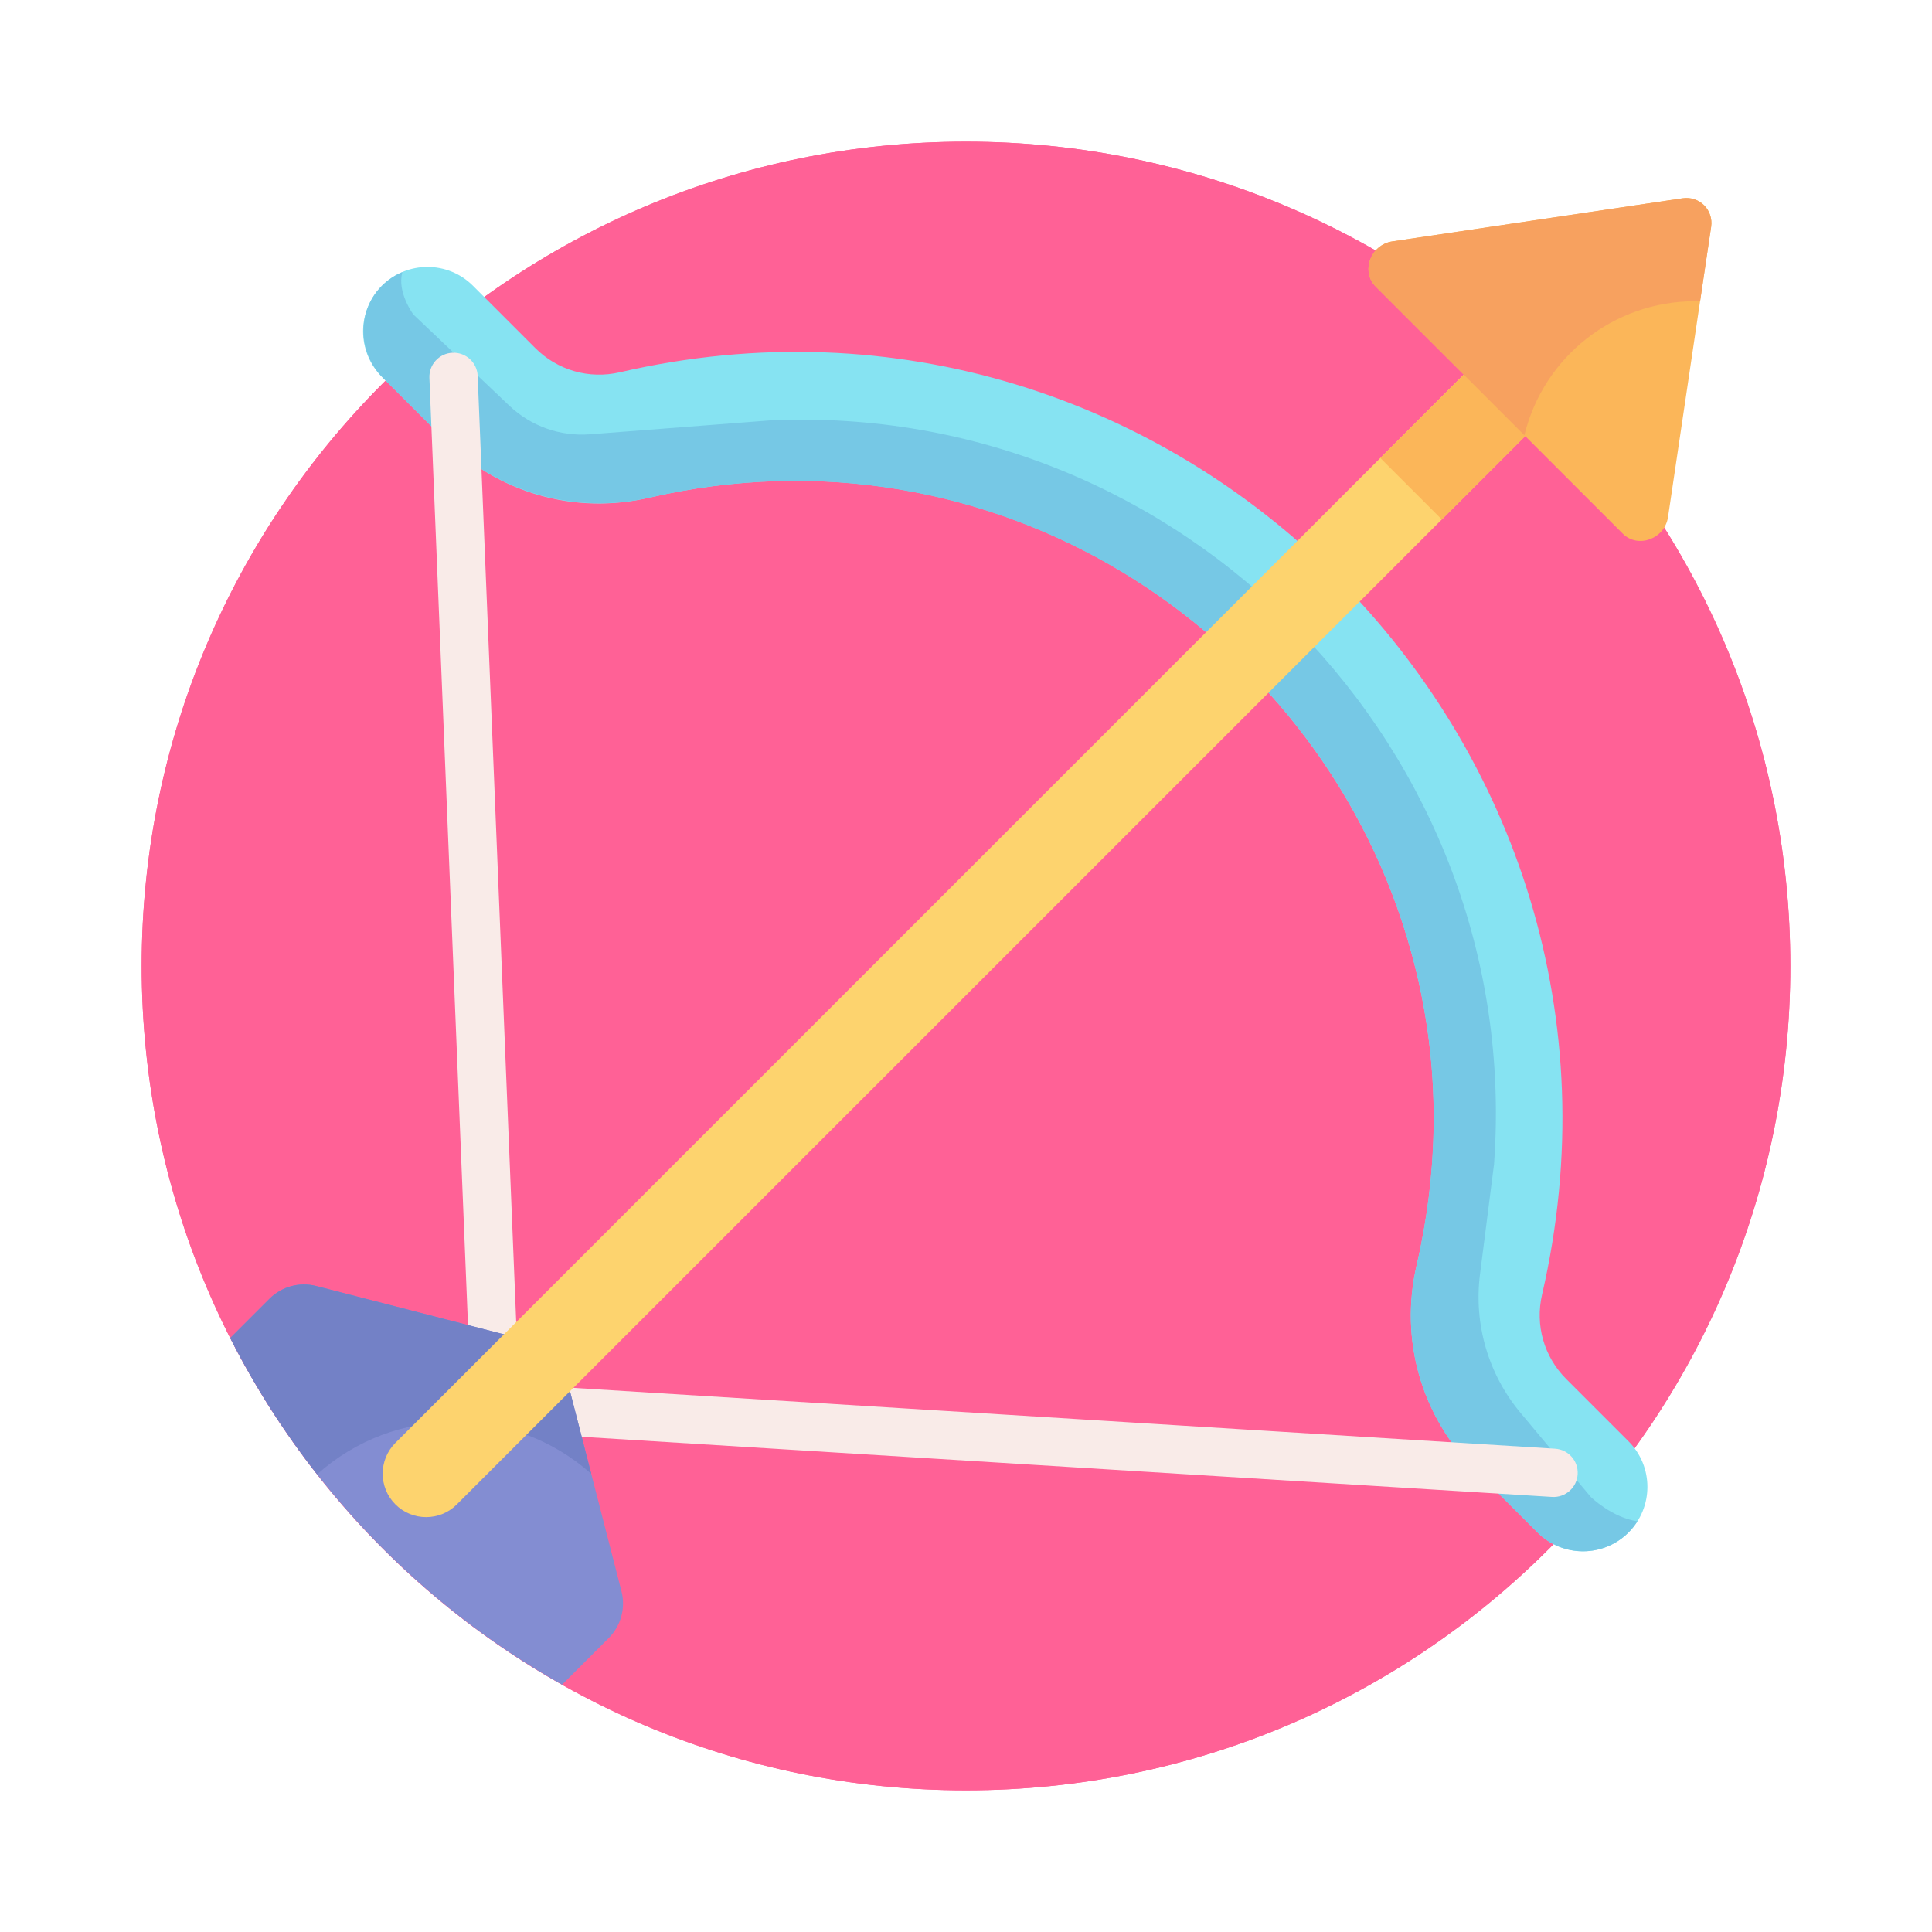
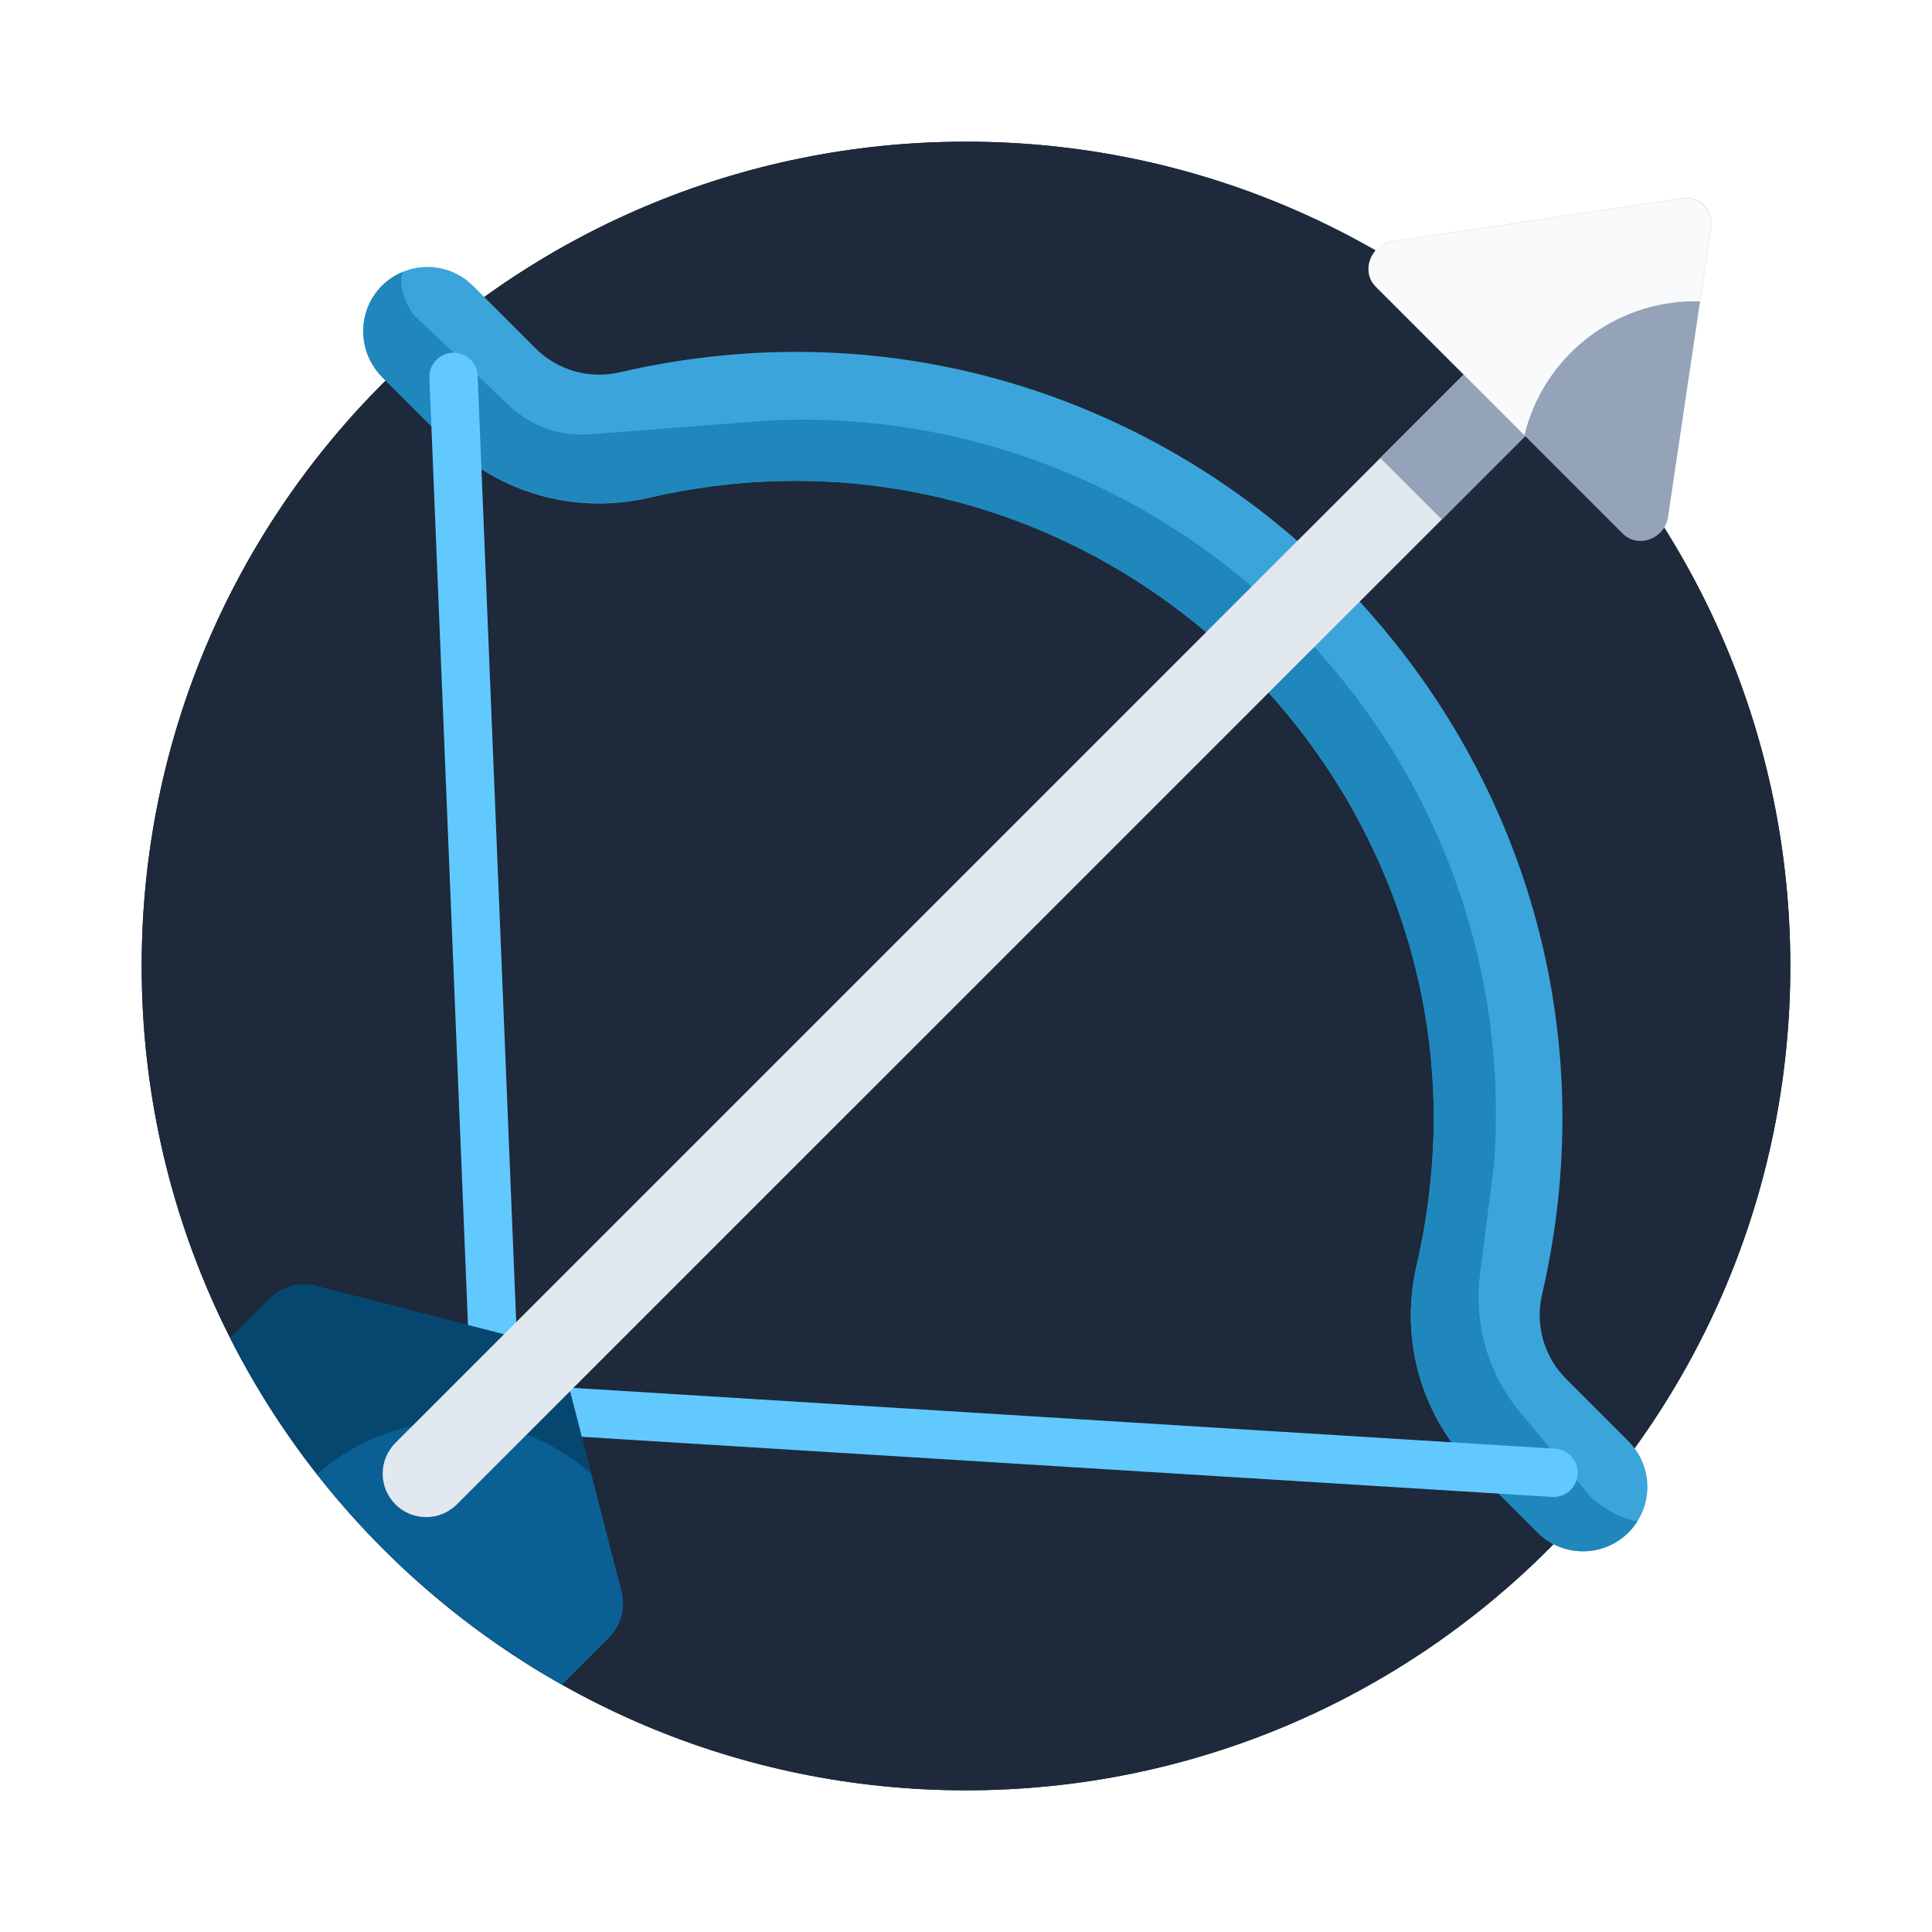
<svg xmlns="http://www.w3.org/2000/svg" version="1.1" id="Capa_1" x="0px" y="0px" viewBox="-44 -44 600 600" style="enable-background:new 0 0 512 512;" xml:space="preserve">
  <g>
-     <circle style="fill:#FF6196;" cx="256" cy="256" r="256" />
-     <circle style="fill:#FF6196;" cx="256" cy="256" r="256" />
+     <circle style="fill:#1E293B;" cx="256" cy="256" r="256" />
+     <circle style="fill:#1E293B;" cx="256" cy="256" r="256" />
  </g>
-   <path style="fill:#86E3F2;" d="M447.618,437.764c-5.118,0-10.236-1.952-14.142-5.858l-19.344-19.344  c-16.733-16.732-23.538-40.488-18.199-63.546c8.028-34.673,6.985-69.093-3.099-102.304  c-28.951-95.352-128.225-160.923-235.33-136.125c-23.057,5.339-46.813-1.465-63.547-18.2L74.615,73.045  c-7.811-7.811-7.811-20.474,0-28.284c7.811-7.811,20.474-7.811,28.284,0l19.343,19.344c6.91,6.909,16.719,9.717,26.239,7.514  c172.204-39.868,326.206,114.586,286.42,286.42c-2.204,9.521,0.605,19.33,7.515,26.239l19.343,19.343  c7.811,7.811,7.811,20.474,0,28.284C457.855,435.81,452.736,437.764,447.618,437.764z" />
-   <path style="fill:#76C8E5;" d="M450.033,420.898l-21.84-26.149c-9.985-11.955-14.54-27.53-12.57-42.982l4.367-34.247  c9.342-128.622-96.651-236.869-224.91-230.956l-55.871,4.315c-9.236,0.713-18.341-2.522-25.056-8.904L84.367,53.667  c0,0-5.191-6.976-3.385-13.183c-13.348,5.628-16.144,22.785-6.02,32.909l18.995,18.996c16.701,16.701,40.829,23.425,63.847,18.131  c106.037-24.391,205.844,40.067,235.03,136.194c5.93,19.53,8.72,39.48,8.389,59.652l-0.011-0.006  c-0.23,14.132-1.972,28.373-5.28,42.658c-5.338,23.058,1.466,46.814,18.199,63.546l19.344,19.344  c3.906,3.905,9.024,5.858,14.142,5.858c5.119,0,10.237-1.953,14.142-5.858c1.067-1.067,1.974-2.23,2.75-3.454  C456.609,427.299,450.033,420.898,450.033,420.898z" />
-   <path style="fill:#F9EBE8;" d="M438.008,420.884l-328.588-20.36c-3.837-0.237-6.874-3.339-7.03-7.18L89.357,73.349  c-0.169-4.139,3.05-7.63,7.188-7.799c4.135-0.164,7.631,3.049,7.799,7.188l12.757,313.233l321.834,19.941  c4.134,0.256,7.278,3.815,7.022,7.949C445.702,417.988,442.152,421.14,438.008,420.884z" />
-   <path style="fill:#838DD2;" d="M131.835,383.462c-1.378-5.352-5.557-9.532-10.909-10.909l-66.731-17.175  c-5.197-1.337-10.713,0.17-14.507,3.964l-12.187,12.186c22.94,45.283,58.945,82.817,103.055,107.663l14.49-14.49  c3.794-3.794,5.301-9.311,3.964-14.507L131.835,383.462z" />
-   <path style="fill:#7381C6;" d="M54.486,413.867c23.991-21.519,60.65-21.91,85.131-0.169c-0.934-3.63-6.831-26.539-7.782-30.235  c-1.378-5.352-5.557-9.532-10.909-10.909l-66.731-17.175c-5.197-1.337-10.713,0.17-14.507,3.964l-12.187,12.186  C35.115,386.557,44.175,400.726,54.486,413.867z" />
-   <path style="fill:#FDD36E;" d="M433.53,68.467c-5.272-5.272-13.82-5.272-19.092,0c-8.068,8.068-148.632,148.631-153.917,153.917l0,0  L78.798,404.106c-5.272,5.272-5.272,13.82,0,19.092c5.272,5.273,13.821,5.272,19.092,0  c19.539-19.539,324.323-324.323,335.64-335.639C438.802,82.287,438.802,73.739,433.53,68.467z" />
+   <path style="fill:#3BA5DB;" d="M447.618,437.764c-5.118,0-10.236-1.952-14.142-5.858l-19.344-19.344  c-16.733-16.732-23.538-40.488-18.199-63.546c8.028-34.673,6.985-69.093-3.099-102.304  c-28.951-95.352-128.225-160.923-235.33-136.125c-23.057,5.339-46.813-1.465-63.547-18.2L74.615,73.045  c-7.811-7.811-7.811-20.474,0-28.284c7.811-7.811,20.474-7.811,28.284,0l19.343,19.344c6.91,6.909,16.719,9.717,26.239,7.514  c172.204-39.868,326.206,114.586,286.42,286.42c-2.204,9.521,0.605,19.33,7.515,26.239l19.343,19.343  c7.811,7.811,7.811,20.474,0,28.284C457.855,435.81,452.736,437.764,447.618,437.764z" />
+   <path style="fill:#1F87BB;" d="M450.033,420.898l-21.84-26.149c-9.985-11.955-14.54-27.53-12.57-42.982l4.367-34.247  c9.342-128.622-96.651-236.869-224.91-230.956l-55.871,4.315c-9.236,0.713-18.341-2.522-25.056-8.904L84.367,53.667  c0,0-5.191-6.976-3.385-13.183c-13.348,5.628-16.144,22.785-6.02,32.909l18.995,18.996c16.701,16.701,40.829,23.425,63.847,18.131  c106.037-24.391,205.844,40.067,235.03,136.194c5.93,19.53,8.72,39.48,8.389,59.652l-0.011-0.006  c-0.23,14.132-1.972,28.373-5.28,42.658c-5.338,23.058,1.466,46.814,18.199,63.546l19.344,19.344  c3.906,3.905,9.024,5.858,14.142,5.858c5.119,0,10.237-1.953,14.142-5.858c1.067-1.067,1.974-2.23,2.75-3.454  C456.609,427.299,450.033,420.898,450.033,420.898z" />
+   <path style="fill:#62C9FF;" d="M438.008,420.884l-328.588-20.36c-3.837-0.237-6.874-3.339-7.03-7.18L89.357,73.349  c-0.169-4.139,3.05-7.63,7.188-7.799c4.135-0.164,7.631,3.049,7.799,7.188l12.757,313.233l321.834,19.941  c4.134,0.256,7.278,3.815,7.022,7.949C445.702,417.988,442.152,421.14,438.008,420.884z" />
+   <path style="fill:#0A6094;" d="M131.835,383.462c-1.378-5.352-5.557-9.532-10.909-10.909l-66.731-17.175  c-5.197-1.337-10.713,0.17-14.507,3.964l-12.187,12.186c22.94,45.283,58.945,82.817,103.055,107.663l14.49-14.49  c3.794-3.794,5.301-9.311,3.964-14.507L131.835,383.462z" />
+   <path style="fill:#064770;" d="M54.486,413.867c23.991-21.519,60.65-21.91,85.131-0.169c-0.934-3.63-6.831-26.539-7.782-30.235  c-1.378-5.352-5.557-9.532-10.909-10.909l-66.731-17.175c-5.197-1.337-10.713,0.17-14.507,3.964l-12.187,12.186  C35.115,386.557,44.175,400.726,54.486,413.867z" />
+   <path style="fill:#E2E8F0;" d="M433.53,68.467c-5.272-5.272-13.82-5.272-19.092,0c-8.068,8.068-148.632,148.631-153.917,153.917l0,0  L78.798,404.106c-5.272,5.272-5.272,13.82,0,19.092c5.272,5.273,13.821,5.272,19.092,0  c19.539-19.539,324.323-324.323,335.64-335.639C438.802,82.287,438.802,73.739,433.53,68.467z" />
  <g>
-     <path style="fill:#FBB659;" d="M414.438,68.467l-29.765,29.765c6.385,6.385,12.773,12.773,19.092,19.091l29.765-29.765   c5.272-5.272,5.272-13.82,0-19.092C428.258,63.195,419.71,63.195,414.438,68.467z" />
-     <path style="fill:#FBB659;" d="M383.252,45.019l76.721,76.721c4.696,4.696,13.039,1.625,14.048-5.173   c0.492-3.312,13.604-91.573,13.386-90.107c0.787-5.299-3.577-9.663-8.876-8.876L388.424,30.97   C381.628,31.981,378.556,40.323,383.252,45.019z" />
+     <path style="fill:#94A3B8;" d="M414.438,68.467l-29.765,29.765c6.385,6.385,12.773,12.773,19.092,19.091l29.765-29.765   c5.272-5.272,5.272-13.82,0-19.092C428.258,63.195,419.71,63.195,414.438,68.467z" />
+     <path style="fill:#94A3B8;" d="M383.252,45.019l76.721,76.721c4.696,4.696,13.039,1.625,14.048-5.173   c0.492-3.312,13.604-91.573,13.386-90.107c0.787-5.299-3.577-9.663-8.876-8.876L388.424,30.97   C381.628,31.981,378.556,40.323,383.252,45.019z" />
  </g>
-   <path style="fill:#F7A15F;" d="M478.532,17.585l-90.107,13.386c-6.797,1.01-9.869,9.352-5.173,14.048l46.165,46.165l0,0  c5.933-24.428,27.809-41.627,52.948-41.627h1.612l3.431-23.097C488.178,21.273,483.72,16.814,478.532,17.585z" />
+   <path style="fill:#F8FAFC;" d="M478.532,17.585l-90.107,13.386c-6.797,1.01-9.869,9.352-5.173,14.048l46.165,46.165l0,0  c5.933-24.428,27.809-41.627,52.948-41.627h1.612l3.431-23.097C488.178,21.273,483.72,16.814,478.532,17.585z" />
  <g>
</g>
  <g>
</g>
  <g>
</g>
  <g>
</g>
  <g>
</g>
  <g>
</g>
  <g>
</g>
  <g>
</g>
  <g>
</g>
  <g>
</g>
  <g>
</g>
  <g>
</g>
  <g>
</g>
  <g>
</g>
  <g>
</g>
</svg>
